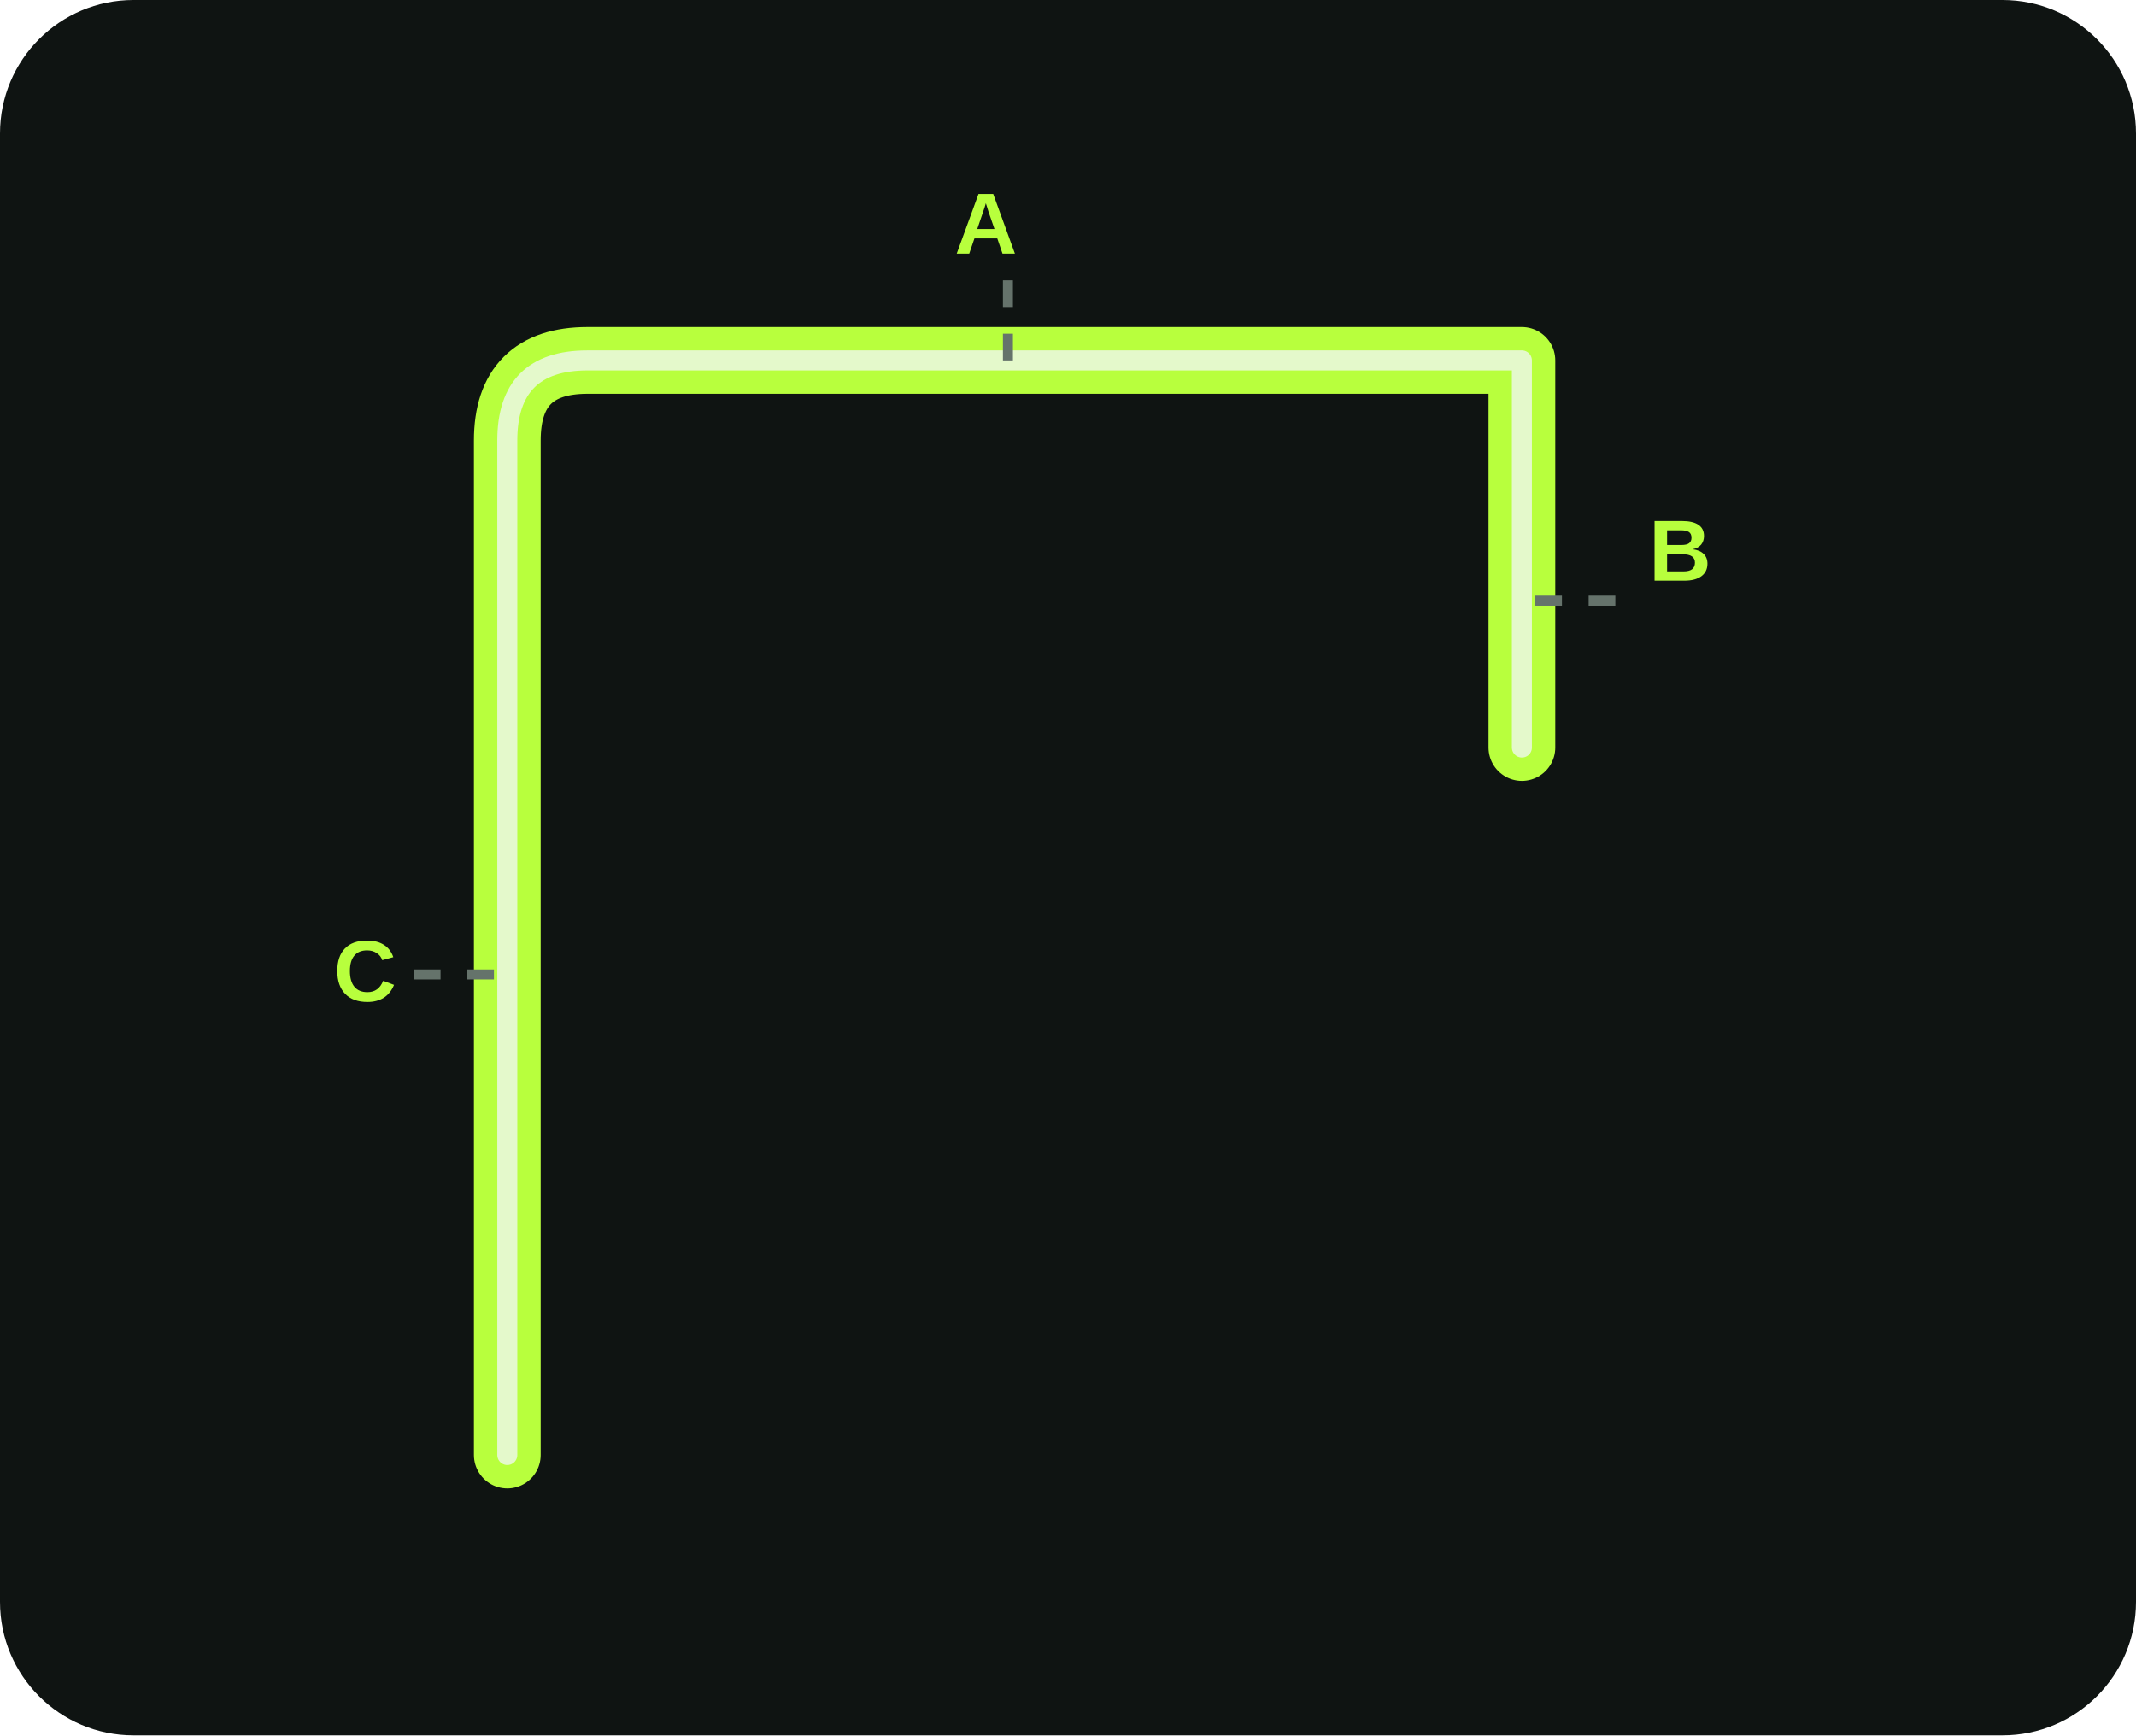
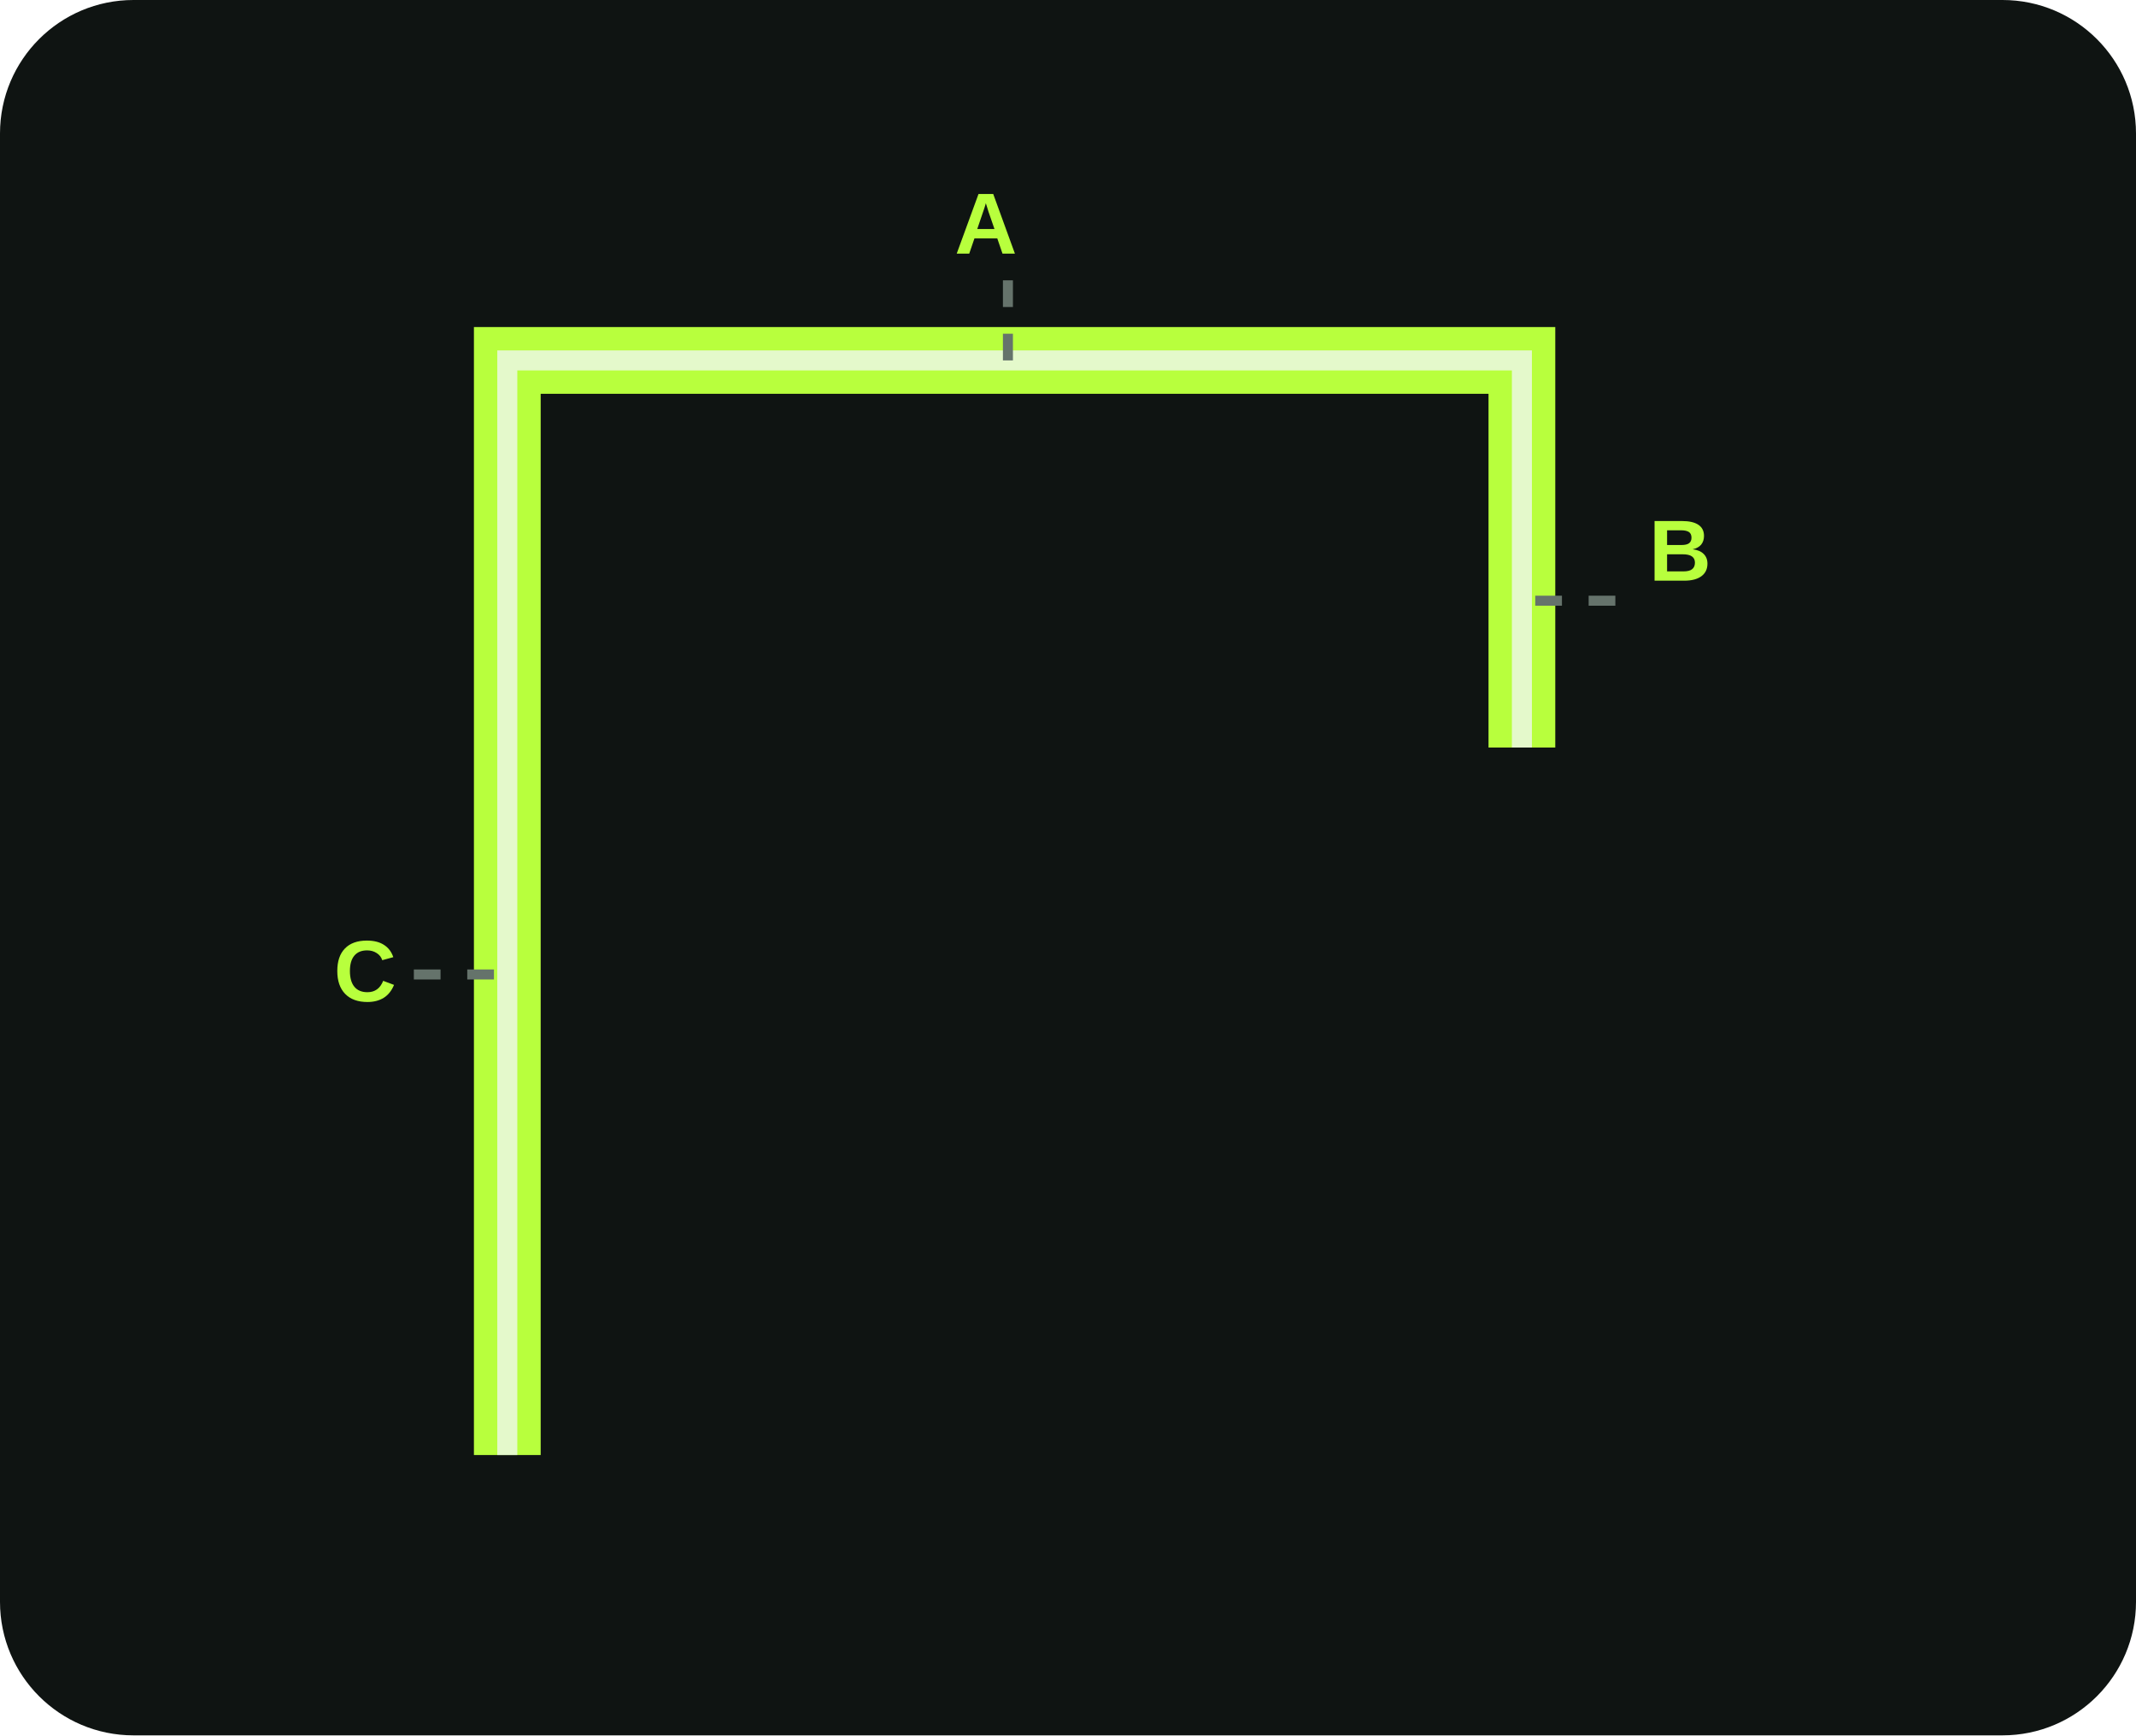
<svg xmlns="http://www.w3.org/2000/svg" viewBox="0 0 320 260" role="img" aria-labelledby="t d">
  <rect width="320" height="260" rx="20" fill="#0f1412" />
-   <path d="M76 218V66Q76 54 88 54H228V112" fill="none" stroke="#b8ff3d" stroke-width="10" stroke-linecap="round" stroke-linejoin="round" />
-   <path d="M76 218V66Q76 54 88 54H228V112" fill="none" stroke="#eff7ef" stroke-width="3" stroke-linecap="round" stroke-linejoin="round" opacity=".8" />
+   <path d="M76 218V54H228V112" fill="none" stroke="#b8ff3d" stroke-width="10" stroke-linecap="butt" stroke-linejoin="miter" stroke-miterlimit="10" />
+   <path d="M76 218V54H228V112" fill="none" stroke="#eff7ef" stroke-width="3" stroke-linecap="butt" stroke-linejoin="miter" stroke-miterlimit="10" opacity=".8" />
  <g fill="#b8ff3d" font-family="Arial,sans-serif" font-size="13" font-weight="700">
    <text x="143" y="38">A</text>
    <text x="247" y="87">B</text>
    <text x="50" y="150">C</text>
  </g>
  <g stroke="#65736b" stroke-width="1.5" stroke-dasharray="4 4">
    <path d="M151 42v12" />
    <path d="M242 90h-14" />
    <path d="M62 146h14" />
  </g>
</svg>
